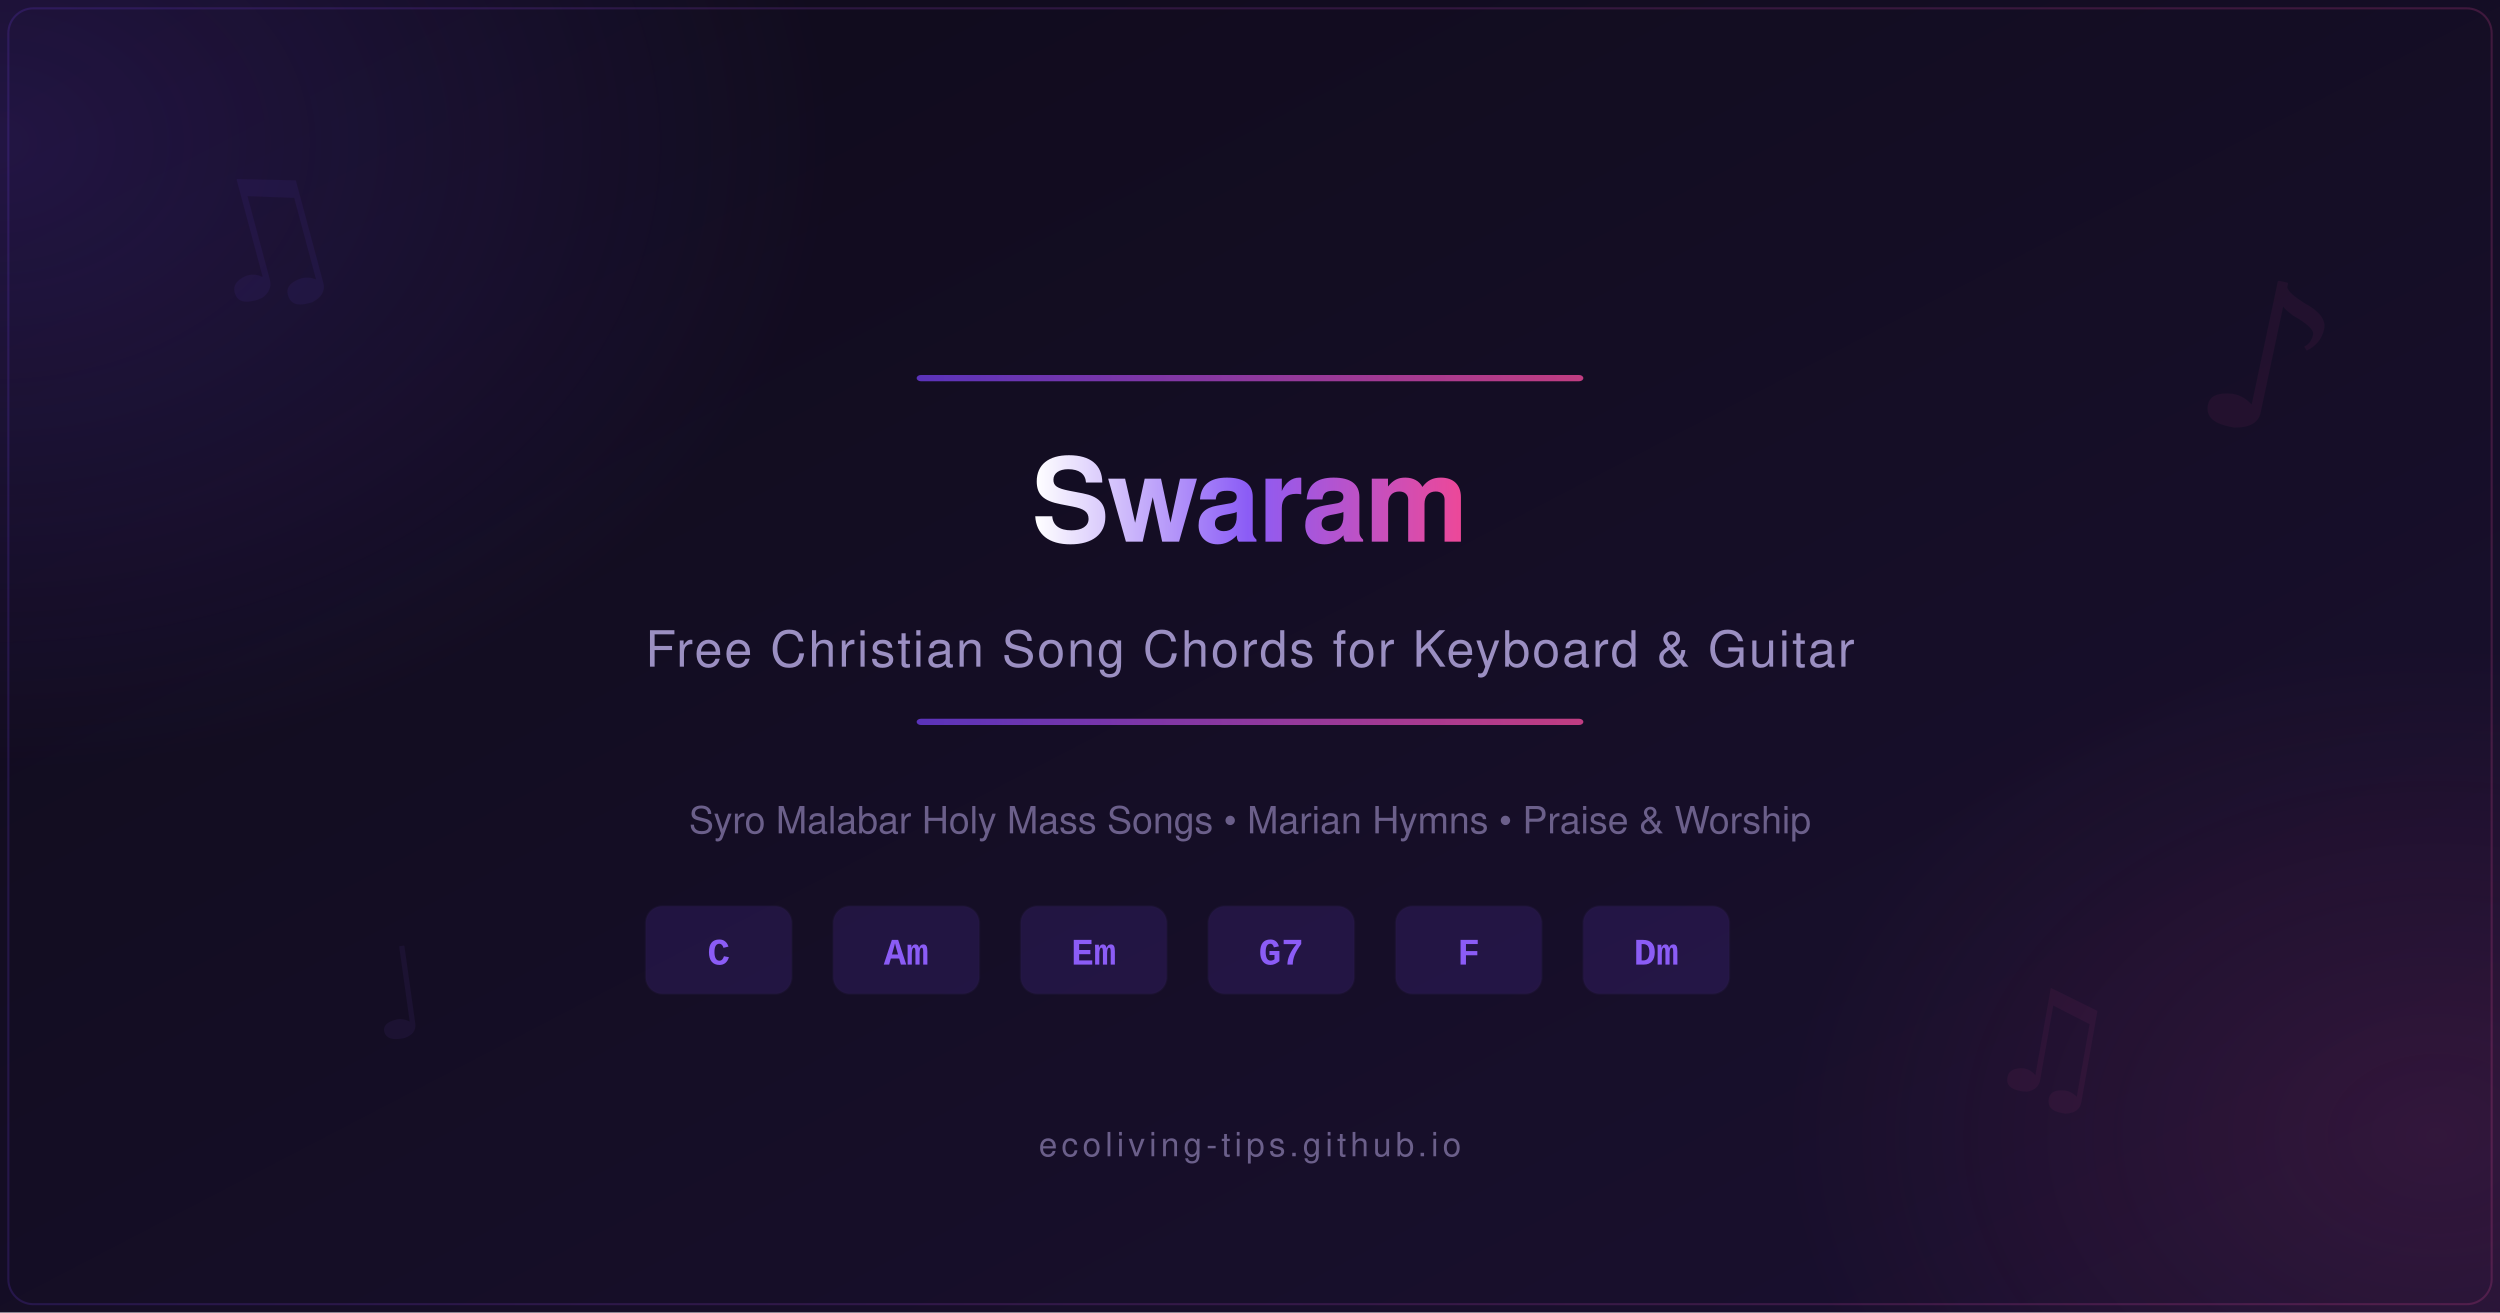
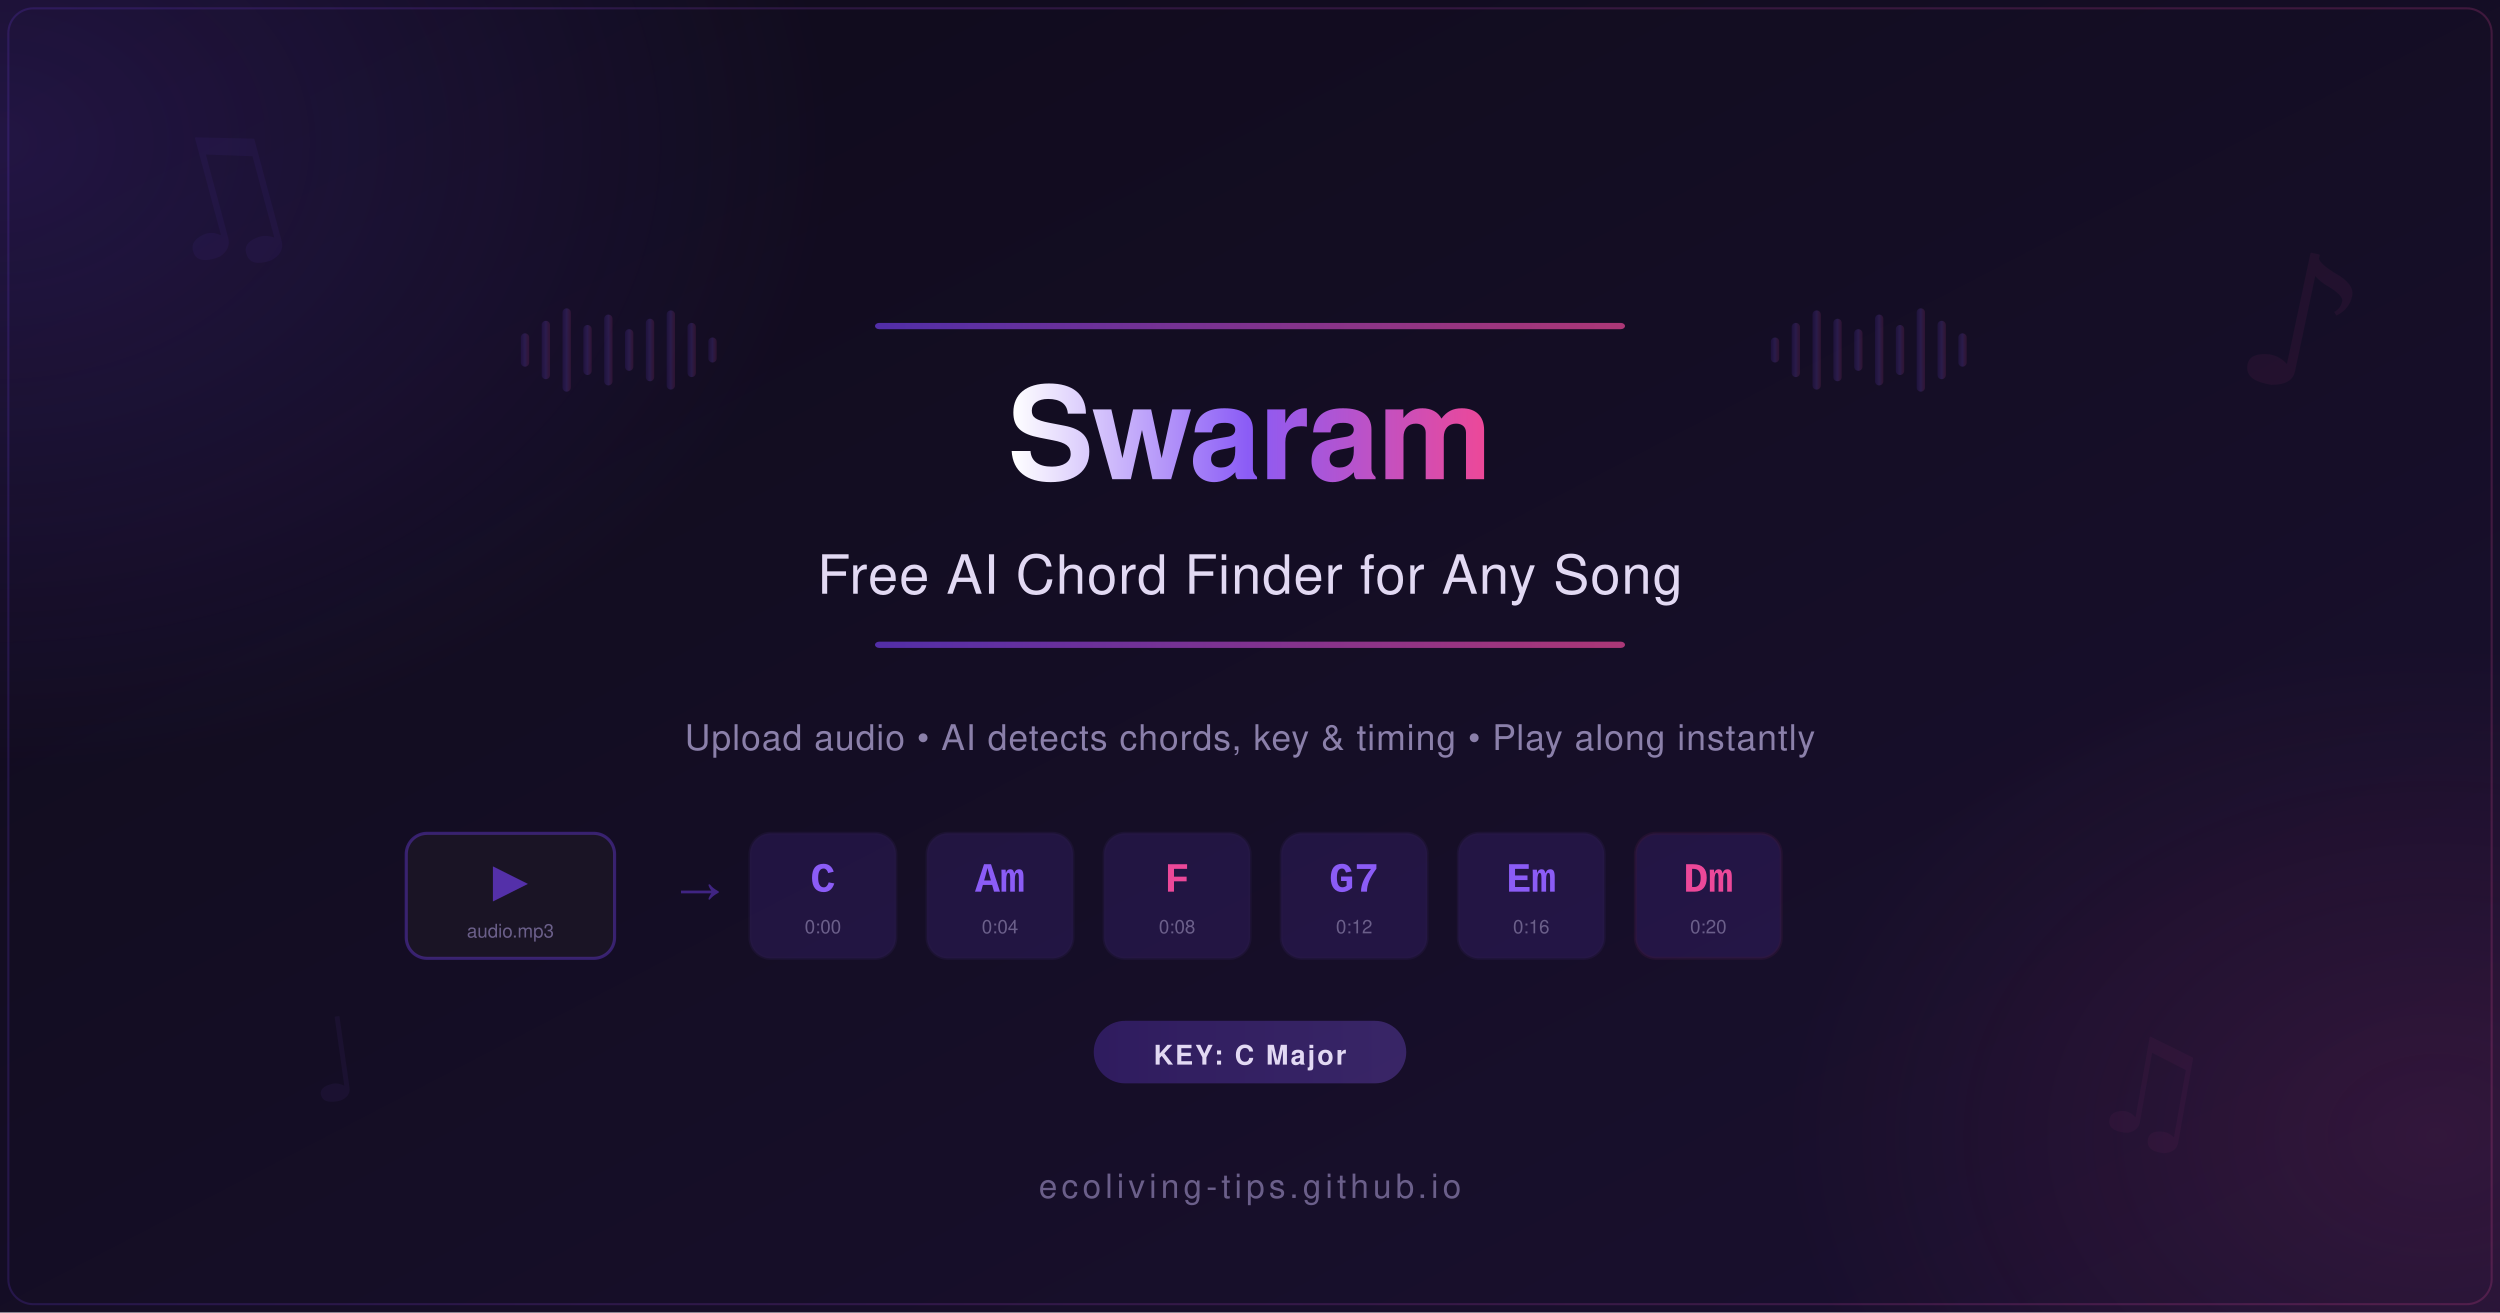
<svg xmlns="http://www.w3.org/2000/svg" width="1200" height="630" viewBox="0 0 1200 630">
  <defs>
    <linearGradient id="bg" x1="0%" y1="0%" x2="100%" y2="100%">
      <stop offset="0%" style="stop-color:#0F0B1A" />
      <stop offset="100%" style="stop-color:#1A1030" />
-     </linearGradient>
-     <linearGradient id="glow1" cx="20%" cy="30%" r="40%" fx="20%" fy="30%" gradientUnits="objectBoundingBox">
-       <stop offset="0%" style="stop-color:#6C3CE1;stop-opacity:0.25" />
-       <stop offset="100%" style="stop-color:#6C3CE1;stop-opacity:0" />
-     </linearGradient>
-     <linearGradient id="glow2" cx="80%" cy="70%" r="35%" fx="80%" fy="70%" gradientUnits="objectBoundingBox">
-       <stop offset="0%" style="stop-color:#EC4899;stop-opacity:0.15" />
-       <stop offset="100%" style="stop-color:#EC4899;stop-opacity:0" />
    </linearGradient>
    <linearGradient id="textGrad" x1="0%" y1="0%" x2="100%" y2="0%">
      <stop offset="0%" style="stop-color:#FFFFFF" />
      <stop offset="50%" style="stop-color:#8B5CF6" />
      <stop offset="100%" style="stop-color:#EC4899" />
    </linearGradient>
    <linearGradient id="accentLine" x1="0%" y1="0%" x2="100%" y2="0%">
      <stop offset="0%" style="stop-color:#6C3CE1" />
      <stop offset="100%" style="stop-color:#EC4899" />
    </linearGradient>
+     <linearGradient id="btnGrad" x1="0%" y1="0%" x2="100%" y2="0%">
+       <stop offset="0%" style="stop-color:#6C3CE1" />
+       <stop offset="100%" style="stop-color:#8B5CF6" />
+     </linearGradient>
    <radialGradient id="rg1" cx="20%" cy="30%" r="50%">
      <stop offset="0%" style="stop-color:#6C3CE1;stop-opacity:0.2" />
      <stop offset="100%" style="stop-color:#6C3CE1;stop-opacity:0" />
    </radialGradient>
    <radialGradient id="rg2" cx="80%" cy="70%" r="45%">
      <stop offset="0%" style="stop-color:#EC4899;stop-opacity:0.12" />
      <stop offset="100%" style="stop-color:#EC4899;stop-opacity:0" />
    </radialGradient>
+     <linearGradient id="waveGrad" x1="0%" y1="0%" x2="100%" y2="0%">
+       <stop offset="0%" style="stop-color:#6C3CE1;stop-opacity:0.4" />
+       <stop offset="50%" style="stop-color:#8B5CF6;stop-opacity:0.6" />
+       <stop offset="100%" style="stop-color:#EC4899;stop-opacity:0.4" />
+     </linearGradient>
  </defs>
  <rect width="1200" height="630" fill="url(#bg)" />
  <ellipse cx="240" cy="190" rx="400" ry="300" fill="url(#rg1)" />
  <ellipse cx="960" cy="440" rx="350" ry="260" fill="url(#rg2)" />
-   <text x="100" y="150" font-family="serif" font-size="80" fill="#6C3CE1" opacity="0.08" transform="rotate(-15 100 150)">♫</text>
-   <text x="1050" y="200" font-family="serif" font-size="100" fill="#EC4899" opacity="0.06" transform="rotate(12 1050 200)">♪</text>
-   <text x="180" y="500" font-family="serif" font-size="60" fill="#8B5CF6" opacity="0.07" transform="rotate(-8 180 500)">♩</text>
-   <text x="950" y="520" font-family="serif" font-size="70" fill="#EC4899" opacity="0.06" transform="rotate(10 950 520)">♫</text>
-   <rect x="440" y="180" width="320" height="3" rx="2" fill="url(#accentLine)" opacity="0.8" />
-   <text x="600" y="260" font-family="Segoe UI, Helvetica, Arial, sans-serif" font-size="56" font-weight="700" fill="url(#textGrad)" text-anchor="middle" letter-spacing="-1">Swaram</text>
-   <text x="600" y="320" font-family="Segoe UI, Helvetica, Arial, sans-serif" font-size="24" font-weight="300" fill="#9B8FC2" text-anchor="middle" letter-spacing="1">Free Christian Song Chords for Keyboard &amp; Guitar</text>
-   <rect x="440" y="345" width="320" height="3" rx="2" fill="url(#accentLine)" opacity="0.8" />
-   <text x="600" y="400" font-family="Segoe UI, Helvetica, Arial, sans-serif" font-size="18" fill="#6B5F8A" text-anchor="middle">Syro Malabar Holy Mass Songs  •  Marian Hymns  •  Praise &amp; Worship</text>
-   <g transform="translate(310, 435)">
-     <rect x="0" y="0" width="70" height="42" rx="8" fill="#6C3CE1" opacity="0.15" stroke="#8B5CF6" stroke-width="1" stroke-opacity="0.3" />
-     <text x="35" y="28" font-family="Courier New, monospace" font-size="18" font-weight="600" fill="#8B5CF6" text-anchor="middle">C</text>
+   <text x="80" y="130" font-family="serif" font-size="80" fill="#6C3CE1" opacity="0.07" transform="rotate(-15 80 130)">♫</text>
+   <text x="1070" y="180" font-family="serif" font-size="90" fill="#EC4899" opacity="0.06" transform="rotate(12 1070 180)">♪</text>
+   <text x="150" y="530" font-family="serif" font-size="55" fill="#8B5CF6" opacity="0.06" transform="rotate(-8 150 530)">♩</text>
+   <text x="1000" y="540" font-family="serif" font-size="65" fill="#EC4899" opacity="0.05" transform="rotate(10 1000 540)">♫</text>
+   <g transform="translate(250, 148)" opacity="0.3">
+     <rect x="0" y="12" width="4" height="16" rx="2" fill="url(#waveGrad)" />
+     <rect x="10" y="6" width="4" height="28" rx="2" fill="url(#waveGrad)" />
+     <rect x="20" y="0" width="4" height="40" rx="2" fill="url(#waveGrad)" />
+     <rect x="30" y="8" width="4" height="24" rx="2" fill="url(#waveGrad)" />
+     <rect x="40" y="3" width="4" height="34" rx="2" fill="url(#waveGrad)" />
+     <rect x="50" y="10" width="4" height="20" rx="2" fill="url(#waveGrad)" />
+     <rect x="60" y="5" width="4" height="30" rx="2" fill="url(#waveGrad)" />
+     <rect x="70" y="1" width="4" height="38" rx="2" fill="url(#waveGrad)" />
+     <rect x="80" y="7" width="4" height="26" rx="2" fill="url(#waveGrad)" />
+     <rect x="90" y="14" width="4" height="12" rx="2" fill="url(#waveGrad)" />
  </g>
-   <g transform="translate(400, 435)">
-     <rect x="0" y="0" width="70" height="42" rx="8" fill="#6C3CE1" opacity="0.15" stroke="#8B5CF6" stroke-width="1" stroke-opacity="0.3" />
-     <text x="35" y="28" font-family="Courier New, monospace" font-size="18" font-weight="600" fill="#8B5CF6" text-anchor="middle">Am</text>
+   <g transform="translate(850, 148)" opacity="0.3">
+     <rect x="0" y="14" width="4" height="12" rx="2" fill="url(#waveGrad)" />
+     <rect x="10" y="7" width="4" height="26" rx="2" fill="url(#waveGrad)" />
+     <rect x="20" y="1" width="4" height="38" rx="2" fill="url(#waveGrad)" />
+     <rect x="30" y="5" width="4" height="30" rx="2" fill="url(#waveGrad)" />
+     <rect x="40" y="10" width="4" height="20" rx="2" fill="url(#waveGrad)" />
+     <rect x="50" y="3" width="4" height="34" rx="2" fill="url(#waveGrad)" />
+     <rect x="60" y="8" width="4" height="24" rx="2" fill="url(#waveGrad)" />
+     <rect x="70" y="0" width="4" height="40" rx="2" fill="url(#waveGrad)" />
+     <rect x="80" y="6" width="4" height="28" rx="2" fill="url(#waveGrad)" />
+     <rect x="90" y="12" width="4" height="16" rx="2" fill="url(#waveGrad)" />
  </g>
-   <g transform="translate(490, 435)">
-     <rect x="0" y="0" width="70" height="42" rx="8" fill="#6C3CE1" opacity="0.15" stroke="#8B5CF6" stroke-width="1" stroke-opacity="0.3" />
-     <text x="35" y="28" font-family="Courier New, monospace" font-size="18" font-weight="600" fill="#8B5CF6" text-anchor="middle">Em</text>
+   <rect x="420" y="155" width="360" height="3" rx="2" fill="url(#accentLine)" opacity="0.7" />
+   <text x="600" y="230" font-family="Segoe UI, Helvetica, Arial, sans-serif" font-size="62" font-weight="700" fill="url(#textGrad)" text-anchor="middle" letter-spacing="-1">Swaram</text>
+   <text x="600" y="285" font-family="Segoe UI, Helvetica, Arial, sans-serif" font-size="26" font-weight="400" fill="#E2D9F3" text-anchor="middle" letter-spacing="0.5">Free AI Chord Finder for Any Song</text>
+   <rect x="420" y="308" width="360" height="3" rx="2" fill="url(#accentLine)" opacity="0.7" />
+   <text x="600" y="360" font-family="Segoe UI, Helvetica, Arial, sans-serif" font-size="17" fill="#8B80AA" text-anchor="middle" letter-spacing="0.5">Upload audio • AI detects chords, key &amp; timing • Play along instantly</text>
+   <g transform="translate(195, 400)">
+     <rect x="0" y="0" width="100" height="60" rx="10" fill="#1A1425" stroke="#6C3CE1" stroke-width="1.5" stroke-opacity="0.4" />
+     <text x="50" y="30" font-family="Segoe UI, Helvetica, Arial, sans-serif" font-size="22" fill="#6C3CE1" text-anchor="middle" opacity="0.7">▶</text>
+     <text x="50" y="50" font-family="Segoe UI, Helvetica, Arial, sans-serif" font-size="9" fill="#6B5F8A" text-anchor="middle">audio.mp3</text>
+     <text x="130" y="35" font-family="Segoe UI, Helvetica, Arial, sans-serif" font-size="22" fill="#6C3CE1" opacity="0.5">→</text>
+     <rect x="165" y="0" width="70" height="60" rx="10" fill="#6C3CE1" opacity="0.15" stroke="#8B5CF6" stroke-width="1.5" stroke-opacity="0.4" />
+     <text x="200" y="28" font-family="Courier New, monospace" font-size="20" font-weight="700" fill="#8B5CF6" text-anchor="middle">C</text>
+     <text x="200" y="48" font-family="Segoe UI, Helvetica, Arial, sans-serif" font-size="9" fill="#6B5F8A" text-anchor="middle">0:00</text>
+     <rect x="250" y="0" width="70" height="60" rx="10" fill="#6C3CE1" opacity="0.15" stroke="#8B5CF6" stroke-width="1.5" stroke-opacity="0.4" />
+     <text x="285" y="28" font-family="Courier New, monospace" font-size="20" font-weight="700" fill="#8B5CF6" text-anchor="middle">Am</text>
+     <text x="285" y="48" font-family="Segoe UI, Helvetica, Arial, sans-serif" font-size="9" fill="#6B5F8A" text-anchor="middle">0:04</text>
+     <rect x="335" y="0" width="70" height="60" rx="10" fill="#6C3CE1" opacity="0.15" stroke="#8B5CF6" stroke-width="1.5" stroke-opacity="0.4" />
+     <text x="370" y="28" font-family="Courier New, monospace" font-size="20" font-weight="700" fill="#EC4899" text-anchor="middle">F</text>
+     <text x="370" y="48" font-family="Segoe UI, Helvetica, Arial, sans-serif" font-size="9" fill="#6B5F8A" text-anchor="middle">0:08</text>
+     <rect x="420" y="0" width="70" height="60" rx="10" fill="#6C3CE1" opacity="0.15" stroke="#8B5CF6" stroke-width="1.5" stroke-opacity="0.4" />
+     <text x="455" y="28" font-family="Courier New, monospace" font-size="20" font-weight="700" fill="#8B5CF6" text-anchor="middle">G7</text>
+     <text x="455" y="48" font-family="Segoe UI, Helvetica, Arial, sans-serif" font-size="9" fill="#6B5F8A" text-anchor="middle">0:12</text>
+     <rect x="505" y="0" width="70" height="60" rx="10" fill="#6C3CE1" opacity="0.15" stroke="#8B5CF6" stroke-width="1.5" stroke-opacity="0.4" />
+     <text x="540" y="28" font-family="Courier New, monospace" font-size="20" font-weight="700" fill="#8B5CF6" text-anchor="middle">Em</text>
+     <text x="540" y="48" font-family="Segoe UI, Helvetica, Arial, sans-serif" font-size="9" fill="#6B5F8A" text-anchor="middle">0:16</text>
+     <rect x="590" y="0" width="70" height="60" rx="10" fill="#6C3CE1" opacity="0.15" stroke="#EC4899" stroke-width="1.5" stroke-opacity="0.4" />
+     <text x="625" y="28" font-family="Courier New, monospace" font-size="20" font-weight="700" fill="#EC4899" text-anchor="middle">Dm</text>
+     <text x="625" y="48" font-family="Segoe UI, Helvetica, Arial, sans-serif" font-size="9" fill="#6B5F8A" text-anchor="middle">0:20</text>
  </g>
-   <g transform="translate(580, 435)">
-     <rect x="0" y="0" width="70" height="42" rx="8" fill="#6C3CE1" opacity="0.15" stroke="#8B5CF6" stroke-width="1" stroke-opacity="0.3" />
-     <text x="35" y="28" font-family="Courier New, monospace" font-size="18" font-weight="600" fill="#8B5CF6" text-anchor="middle">G7</text>
-   </g>
-   <g transform="translate(670, 435)">
-     <rect x="0" y="0" width="70" height="42" rx="8" fill="#6C3CE1" opacity="0.15" stroke="#8B5CF6" stroke-width="1" stroke-opacity="0.3" />
-     <text x="35" y="28" font-family="Courier New, monospace" font-size="18" font-weight="600" fill="#8B5CF6" text-anchor="middle">F</text>
-   </g>
-   <g transform="translate(760, 435)">
-     <rect x="0" y="0" width="70" height="42" rx="8" fill="#6C3CE1" opacity="0.15" stroke="#8B5CF6" stroke-width="1" stroke-opacity="0.3" />
-     <text x="35" y="28" font-family="Courier New, monospace" font-size="18" font-weight="600" fill="#8B5CF6" text-anchor="middle">Dm</text>
-   </g>
-   <text x="600" y="555" font-family="Segoe UI, Helvetica, Arial, sans-serif" font-size="16" fill="#6B5F8A" text-anchor="middle" letter-spacing="2">ecoliving-tips.github.io</text>
+   <rect x="525" y="490" width="150" height="30" rx="15" fill="url(#btnGrad)" opacity="0.3" />
+   <text x="600" y="511" font-family="Segoe UI, Helvetica, Arial, sans-serif" font-size="13" font-weight="600" fill="#E2D9F3" text-anchor="middle" letter-spacing="1">KEY: C Major</text>
+   <text x="600" y="575" font-family="Segoe UI, Helvetica, Arial, sans-serif" font-size="16" fill="#6B5F8A" text-anchor="middle" letter-spacing="2">ecoliving-tips.github.io</text>
  <rect x="4" y="4" width="1192" height="622" rx="12" fill="none" stroke="url(#accentLine)" stroke-width="1" stroke-opacity="0.2" />
</svg>
